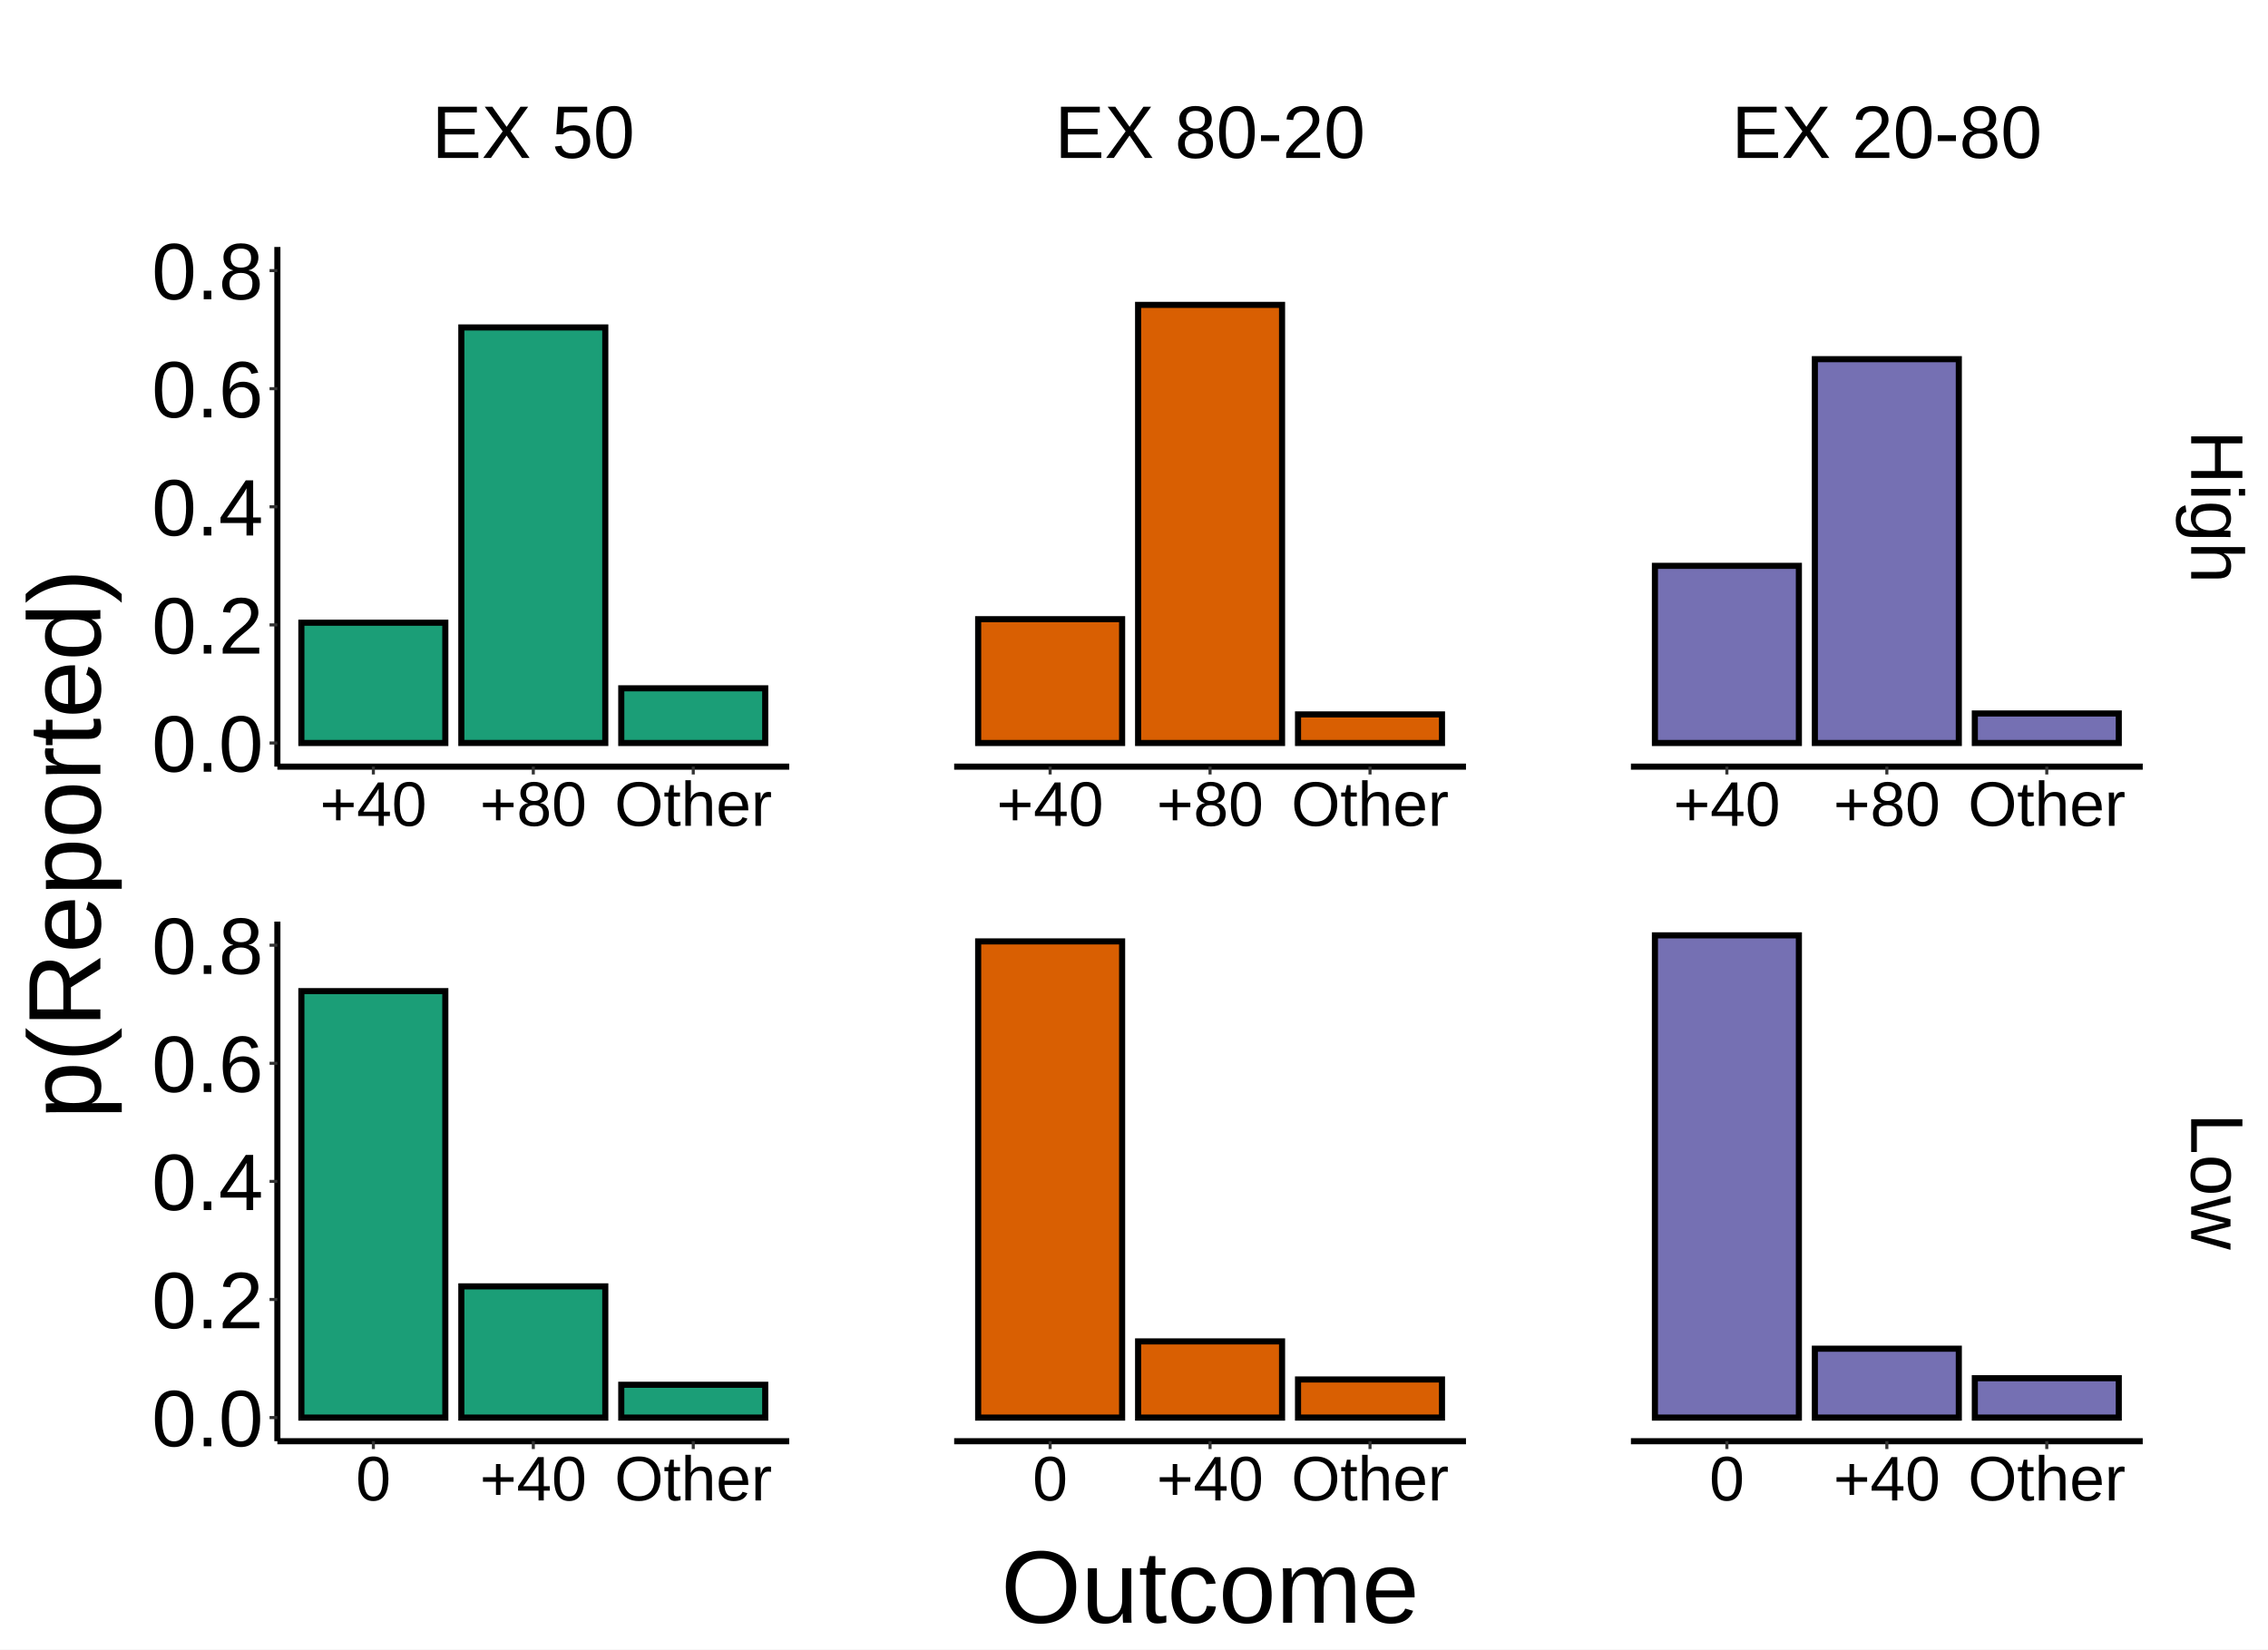
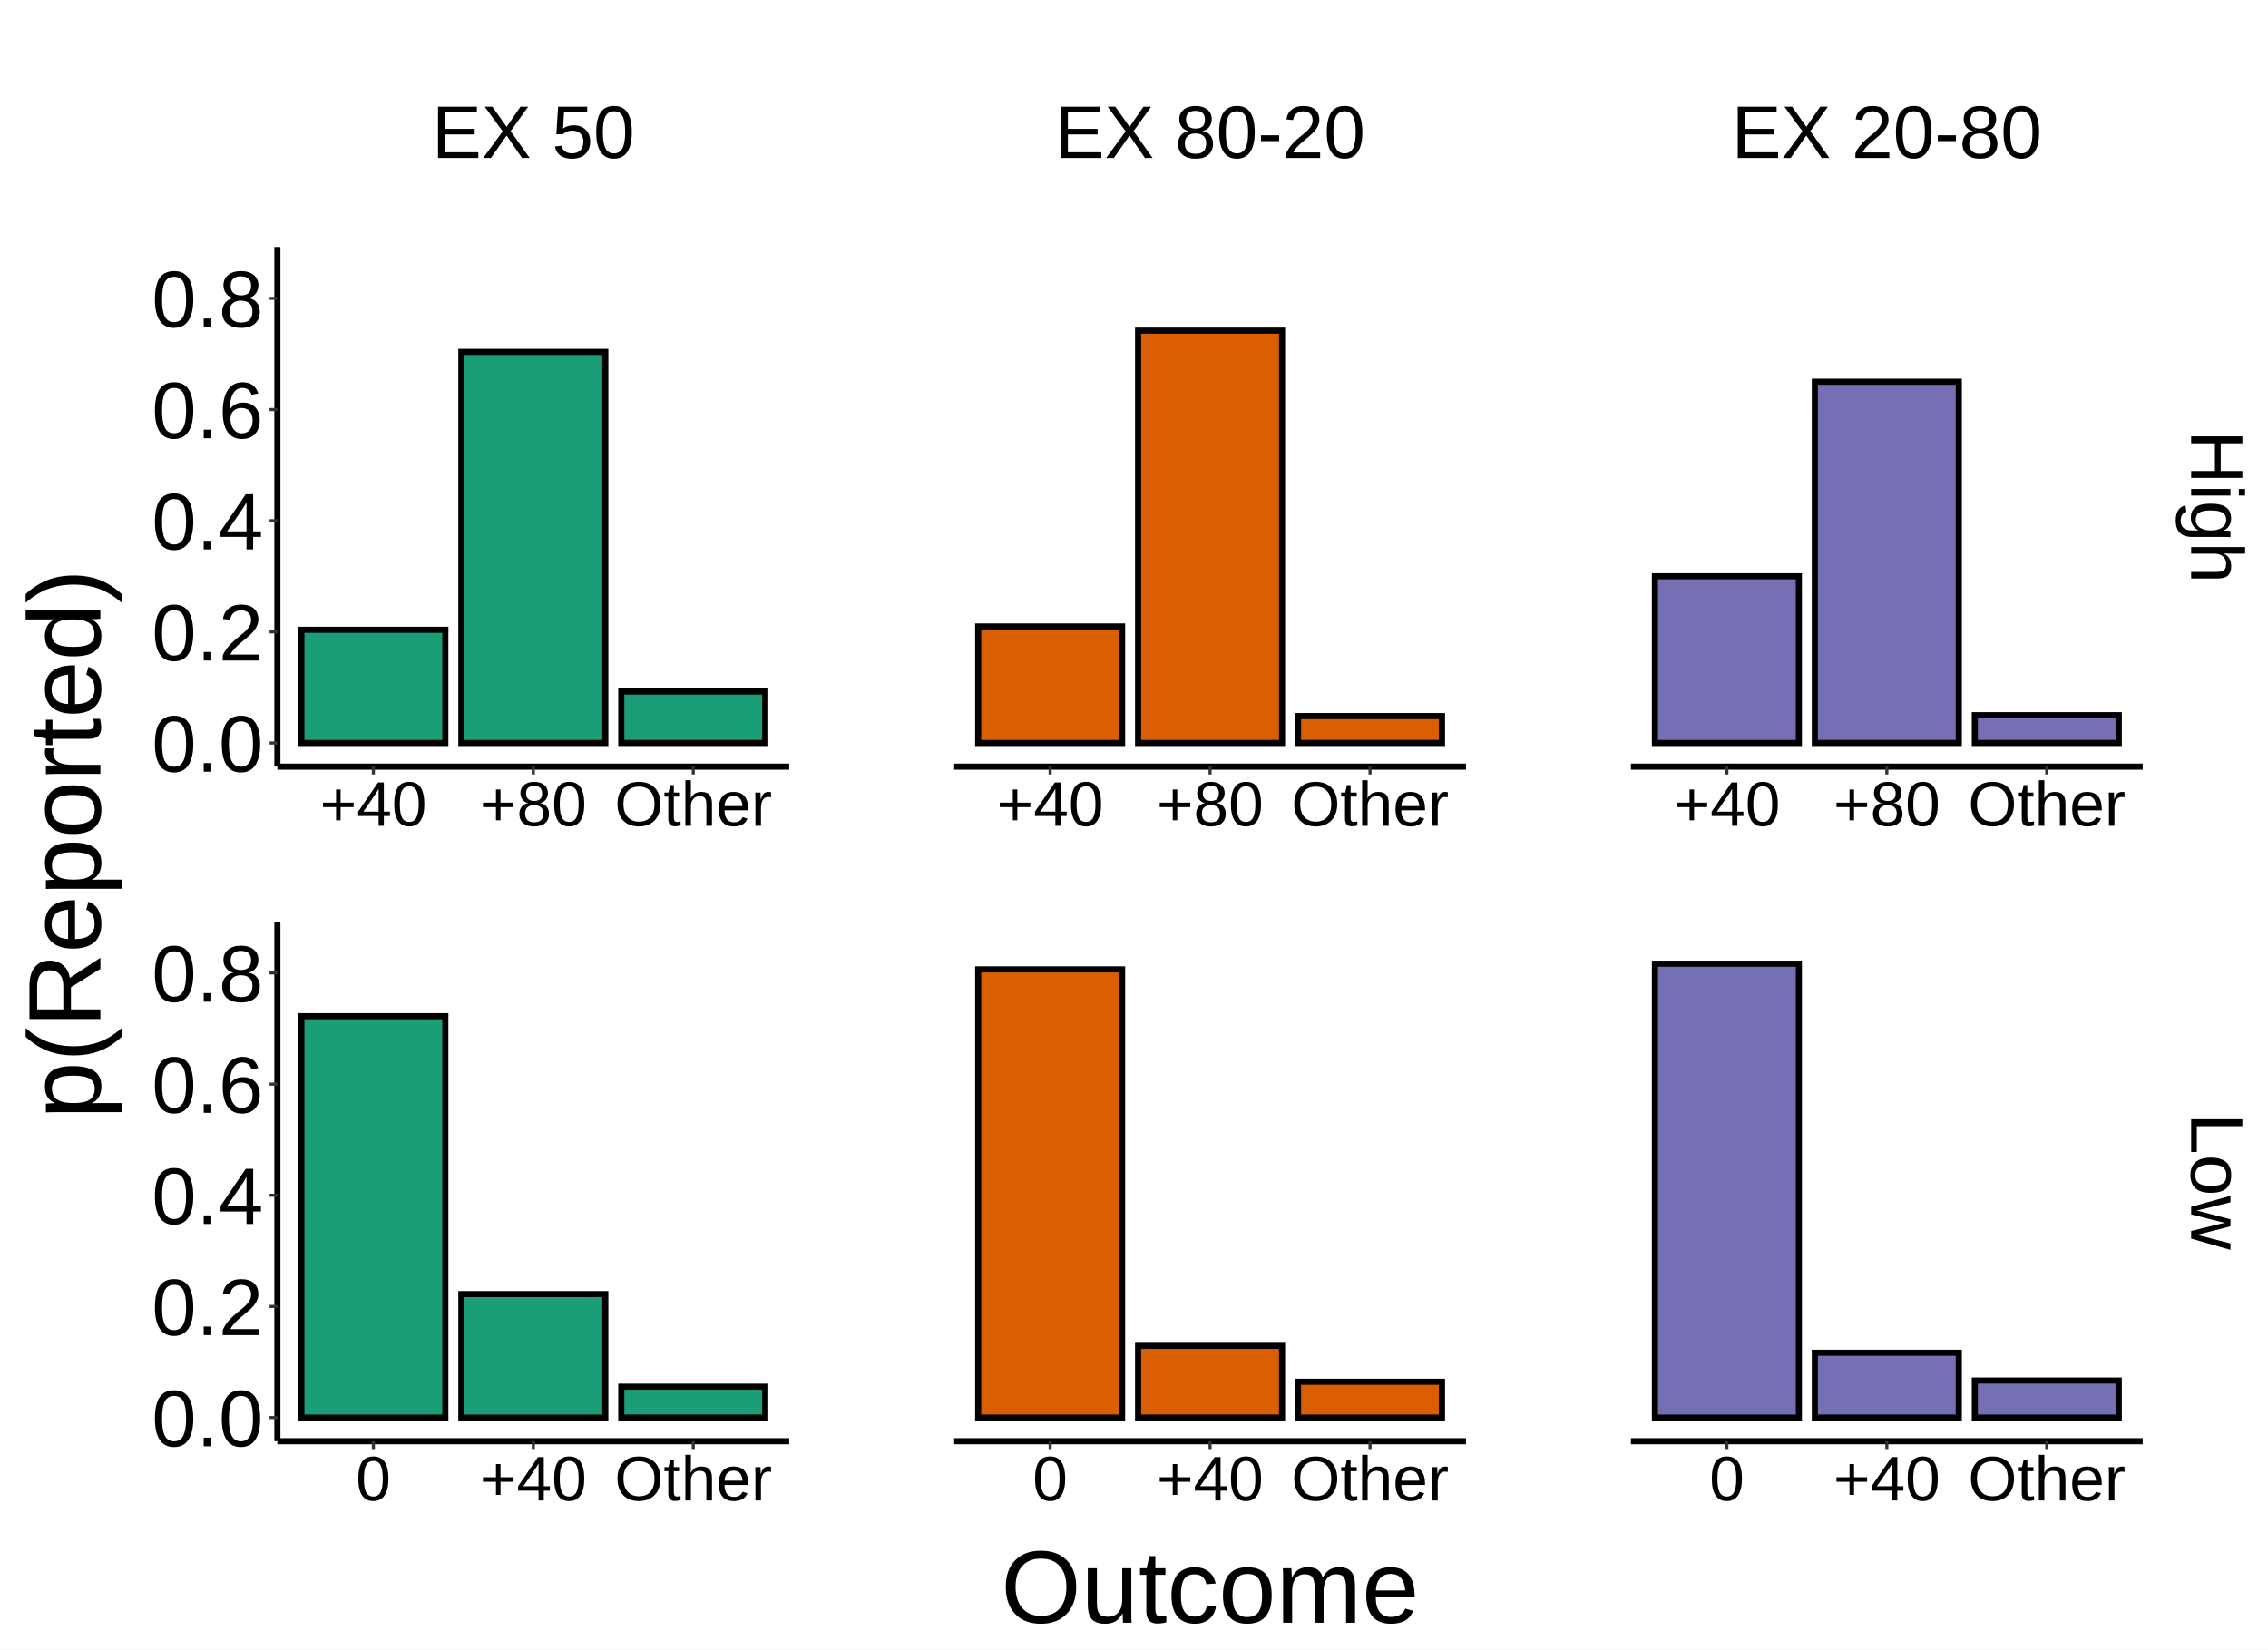
<svg xmlns="http://www.w3.org/2000/svg" class="svglite" width="792.00pt" height="576.00pt" viewBox="0 0 792.00 576.00">
  <defs>
    <style type="text/css">
    .svglite line, .svglite polyline, .svglite polygon, .svglite path, .svglite rect, .svglite circle {
      fill: none;
      stroke: #000000;
      stroke-linecap: round;
      stroke-linejoin: round;
      stroke-miterlimit: 10.00;
    }
    .svglite text {
      white-space: pre;
    }
  </style>
  </defs>
  <rect width="100%" height="100%" style="stroke: none; fill: #FFFFFF;" />
  <defs>
    <clipPath id="cpMC4wMHw3OTIuMDB8MC4wMHw1NzYuMDA=">
      <rect x="0.00" y="0.00" width="792.00" height="576.00" />
    </clipPath>
  </defs>
  <g clip-path="url(#cpMC4wMHw3OTIuMDB8MC4wMHw1NzYuMDA=)">
    <rect x="0.00" y="0.00" width="792.00" height="576.00" style="stroke-width: 1.07; stroke: #FFFFFF; fill: #FFFFFF;" />
  </g>
  <defs>
    <clipPath id="cpOTYuODZ8Mjc1LjYwfDg2LjI2fDI2Ny43NA==">
      <rect x="96.86" y="86.26" width="178.73" height="181.48" />
    </clipPath>
  </defs>
  <g clip-path="url(#cpOTYuODZ8Mjc1LjYwfDg2LjI2fDI2Ny43NA==)">
    <rect x="96.86" y="86.26" width="178.73" height="181.48" style="stroke-width: 1.07; stroke: none; fill: #FFFFFF;" />
-     <rect x="105.24" y="217.48" width="50.27" height="42.01" style="stroke-width: 2.13; stroke-linecap: butt; stroke-linejoin: miter; fill: #1B9E77;" />
-     <rect x="161.10" y="114.36" width="50.27" height="145.12" style="stroke-width: 2.13; stroke-linecap: butt; stroke-linejoin: miter; fill: #1B9E77;" />
-     <rect x="216.95" y="240.39" width="50.27" height="19.10" style="stroke-width: 2.13; stroke-linecap: butt; stroke-linejoin: miter; fill: #1B9E77;" />
+     <rect x="105.24" y="219.95" width="50.27" height="39.54" style="stroke-width: 2.13; stroke-linecap: butt; stroke-linejoin: miter; fill: #1B9E77;" />
+     <rect x="161.10" y="122.90" width="50.27" height="136.59" style="stroke-width: 2.13; stroke-linecap: butt; stroke-linejoin: miter; fill: #1B9E77;" />
+     <rect x="216.95" y="241.51" width="50.27" height="17.97" style="stroke-width: 2.13; stroke-linecap: butt; stroke-linejoin: miter; fill: #1B9E77;" />
  </g>
  <g clip-path="url(#cpMC4wMHw3OTIuMDB8MC4wMHw1NzYuMDA=)">
</g>
  <defs>
    <clipPath id="cpMzMzLjIwfDUxMS45M3w4Ni4yNnwyNjcuNzQ=">
      <rect x="333.20" y="86.26" width="178.73" height="181.48" />
    </clipPath>
  </defs>
  <g clip-path="url(#cpMzMzLjIwfDUxMS45M3w4Ni4yNnwyNjcuNzQ=)">
    <rect x="333.20" y="86.26" width="178.73" height="181.48" style="stroke-width: 1.07; stroke: none; fill: #FFFFFF;" />
-     <rect x="341.58" y="216.25" width="50.27" height="43.24" style="stroke-width: 2.13; stroke-linecap: butt; stroke-linejoin: miter; fill: #D95F02;" />
-     <rect x="397.43" y="106.48" width="50.27" height="153.01" style="stroke-width: 2.13; stroke-linecap: butt; stroke-linejoin: miter; fill: #D95F02;" />
-     <rect x="453.28" y="249.51" width="50.27" height="9.98" style="stroke-width: 2.13; stroke-linecap: butt; stroke-linejoin: miter; fill: #D95F02;" />
+     <rect x="341.58" y="218.79" width="50.27" height="40.70" style="stroke-width: 2.13; stroke-linecap: butt; stroke-linejoin: miter; fill: #D95F02;" />
+     <rect x="397.43" y="115.48" width="50.27" height="144.01" style="stroke-width: 2.13; stroke-linecap: butt; stroke-linejoin: miter; fill: #D95F02;" />
+     <rect x="453.28" y="250.09" width="50.27" height="9.39" style="stroke-width: 2.13; stroke-linecap: butt; stroke-linejoin: miter; fill: #D95F02;" />
  </g>
  <g clip-path="url(#cpMC4wMHw3OTIuMDB8MC4wMHw1NzYuMDA=)">
</g>
  <defs>
    <clipPath id="cpNTY5LjUzfDc0OC4yNnw4Ni4yNnwyNjcuNzQ=">
      <rect x="569.53" y="86.26" width="178.73" height="181.48" />
    </clipPath>
  </defs>
  <g clip-path="url(#cpNTY5LjUzfDc0OC4yNnw4Ni4yNnwyNjcuNzQ=)">
    <rect x="569.53" y="86.26" width="178.73" height="181.48" style="stroke-width: 1.07; stroke: none; fill: #FFFFFF;" />
-     <rect x="577.91" y="197.62" width="50.27" height="61.87" style="stroke-width: 2.13; stroke-linecap: butt; stroke-linejoin: miter; fill: #7570B3;" />
-     <rect x="633.76" y="125.44" width="50.27" height="134.05" style="stroke-width: 2.13; stroke-linecap: butt; stroke-linejoin: miter; fill: #7570B3;" />
-     <rect x="689.62" y="249.18" width="50.27" height="10.31" style="stroke-width: 2.13; stroke-linecap: butt; stroke-linejoin: miter; fill: #7570B3;" />
+     <rect x="577.91" y="201.26" width="50.27" height="58.23" style="stroke-width: 2.13; stroke-linecap: butt; stroke-linejoin: miter; fill: #7570B3;" />
+     <rect x="633.76" y="133.32" width="50.27" height="126.16" style="stroke-width: 2.13; stroke-linecap: butt; stroke-linejoin: miter; fill: #7570B3;" />
+     <rect x="689.62" y="249.78" width="50.27" height="9.70" style="stroke-width: 2.13; stroke-linecap: butt; stroke-linejoin: miter; fill: #7570B3;" />
  </g>
  <g clip-path="url(#cpMC4wMHw3OTIuMDB8MC4wMHw1NzYuMDA=)">
</g>
  <defs>
    <clipPath id="cpOTYuODZ8Mjc1LjYwfDMyMS44Nnw1MDMuMzQ=">
      <rect x="96.86" y="321.86" width="178.73" height="181.48" />
    </clipPath>
  </defs>
  <g clip-path="url(#cpOTYuODZ8Mjc1LjYwfDMyMS44Nnw1MDMuMzQ=)">
    <rect x="96.86" y="321.86" width="178.73" height="181.48" style="stroke-width: 1.07; stroke: none; fill: #FFFFFF;" />
-     <rect x="161.10" y="449.26" width="50.27" height="45.83" style="stroke-width: 2.13; stroke-linecap: butt; stroke-linejoin: miter; fill: #1B9E77;" />
-     <rect x="105.24" y="346.15" width="50.27" height="148.94" style="stroke-width: 2.13; stroke-linecap: butt; stroke-linejoin: miter; fill: #1B9E77;" />
-     <rect x="216.95" y="483.63" width="50.27" height="11.46" style="stroke-width: 2.13; stroke-linecap: butt; stroke-linejoin: miter; fill: #1B9E77;" />
+     <rect x="161.10" y="451.96" width="50.27" height="43.13" style="stroke-width: 2.13; stroke-linecap: butt; stroke-linejoin: miter; fill: #1B9E77;" />
+     <rect x="105.24" y="354.91" width="50.27" height="140.18" style="stroke-width: 2.13; stroke-linecap: butt; stroke-linejoin: miter; fill: #1B9E77;" />
+     <rect x="216.95" y="484.30" width="50.27" height="10.78" style="stroke-width: 2.13; stroke-linecap: butt; stroke-linejoin: miter; fill: #1B9E77;" />
  </g>
  <g clip-path="url(#cpMC4wMHw3OTIuMDB8MC4wMHw1NzYuMDA=)">
</g>
  <defs>
    <clipPath id="cpMzMzLjIwfDUxMS45M3wzMjEuODZ8NTAzLjM0">
      <rect x="333.20" y="321.86" width="178.73" height="181.48" />
    </clipPath>
  </defs>
  <g clip-path="url(#cpMzMzLjIwfDUxMS45M3wzMjEuODZ8NTAzLjM0)">
    <rect x="333.20" y="321.86" width="178.73" height="181.48" style="stroke-width: 1.07; stroke: none; fill: #FFFFFF;" />
-     <rect x="397.43" y="468.48" width="50.27" height="26.61" style="stroke-width: 2.13; stroke-linecap: butt; stroke-linejoin: miter; fill: #D95F02;" />
-     <rect x="341.58" y="328.78" width="50.27" height="166.31" style="stroke-width: 2.13; stroke-linecap: butt; stroke-linejoin: miter; fill: #D95F02;" />
-     <rect x="453.28" y="481.78" width="50.27" height="13.30" style="stroke-width: 2.13; stroke-linecap: butt; stroke-linejoin: miter; fill: #D95F02;" />
+     <rect x="397.43" y="470.04" width="50.27" height="25.04" style="stroke-width: 2.13; stroke-linecap: butt; stroke-linejoin: miter; fill: #D95F02;" />
+     <rect x="341.58" y="338.56" width="50.27" height="156.53" style="stroke-width: 2.13; stroke-linecap: butt; stroke-linejoin: miter; fill: #D95F02;" />
+     <rect x="453.28" y="482.57" width="50.27" height="12.52" style="stroke-width: 2.13; stroke-linecap: butt; stroke-linejoin: miter; fill: #D95F02;" />
  </g>
  <g clip-path="url(#cpMC4wMHw3OTIuMDB8MC4wMHw1NzYuMDA=)">
</g>
  <defs>
    <clipPath id="cpNTY5LjUzfDc0OC4yNnwzMjEuODZ8NTAzLjM0">
      <rect x="569.53" y="321.86" width="178.73" height="181.48" />
    </clipPath>
  </defs>
  <g clip-path="url(#cpNTY5LjUzfDc0OC4yNnwzMjEuODZ8NTAzLjM0)">
    <rect x="569.53" y="321.86" width="178.73" height="181.48" style="stroke-width: 1.07; stroke: none; fill: #FFFFFF;" />
-     <rect x="633.76" y="471.03" width="50.27" height="24.06" style="stroke-width: 2.13; stroke-linecap: butt; stroke-linejoin: miter; fill: #7570B3;" />
-     <rect x="577.91" y="326.67" width="50.27" height="168.42" style="stroke-width: 2.13; stroke-linecap: butt; stroke-linejoin: miter; fill: #7570B3;" />
-     <rect x="689.62" y="481.34" width="50.27" height="13.75" style="stroke-width: 2.13; stroke-linecap: butt; stroke-linejoin: miter; fill: #7570B3;" />
+     <rect x="633.76" y="472.44" width="50.27" height="22.64" style="stroke-width: 2.13; stroke-linecap: butt; stroke-linejoin: miter; fill: #7570B3;" />
+     <rect x="577.91" y="336.58" width="50.27" height="158.51" style="stroke-width: 2.13; stroke-linecap: butt; stroke-linejoin: miter; fill: #7570B3;" />
+     <rect x="689.62" y="482.15" width="50.27" height="12.94" style="stroke-width: 2.13; stroke-linecap: butt; stroke-linejoin: miter; fill: #7570B3;" />
  </g>
  <g clip-path="url(#cpMC4wMHw3OTIuMDB8MC4wMHw1NzYuMDA=)">
</g>
  <defs>
    <clipPath id="cpOTYuODZ8Mjc1LjYwfDUuNDh8ODYuMjY=">
      <rect x="96.86" y="5.48" width="178.73" height="80.78" />
    </clipPath>
  </defs>
  <g clip-path="url(#cpOTYuODZ8Mjc1LjYwfDUuNDh8ODYuMjY=)">
    <rect x="96.86" y="5.48" width="178.73" height="80.78" style="stroke-width: 1.07; stroke: #FFFFFF; fill: #FFFFFF;" />
    <text x="186.23" y="55.17" text-anchor="middle" style="font-size: 26.00px; font-family: &quot;Arial&quot;;" textLength="70.83px" lengthAdjust="spacingAndGlyphs">EX 50</text>
  </g>
  <g clip-path="url(#cpMC4wMHw3OTIuMDB8MC4wMHw1NzYuMDA=)">
</g>
  <defs>
    <clipPath id="cpMzMzLjIwfDUxMS45M3w1LjQ4fDg2LjI2">
      <rect x="333.20" y="5.48" width="178.73" height="80.78" />
    </clipPath>
  </defs>
  <g clip-path="url(#cpMzMzLjIwfDUxMS45M3w1LjQ4fDg2LjI2)">
    <rect x="333.20" y="5.48" width="178.73" height="80.78" style="stroke-width: 1.07; stroke: #FFFFFF; fill: #FFFFFF;" />
    <text x="422.56" y="55.17" text-anchor="middle" style="font-size: 26.00px; font-family: &quot;Arial&quot;;" textLength="108.40px" lengthAdjust="spacingAndGlyphs">EX 80-20</text>
  </g>
  <g clip-path="url(#cpMC4wMHw3OTIuMDB8MC4wMHw1NzYuMDA=)">
</g>
  <defs>
    <clipPath id="cpNTY5LjUzfDc0OC4yNnw1LjQ4fDg2LjI2">
      <rect x="569.53" y="5.48" width="178.73" height="80.78" />
    </clipPath>
  </defs>
  <g clip-path="url(#cpNTY5LjUzfDc0OC4yNnw1LjQ4fDg2LjI2)">
    <rect x="569.53" y="5.48" width="178.73" height="80.78" style="stroke-width: 1.07; stroke: #FFFFFF; fill: #FFFFFF;" />
    <text x="658.90" y="55.17" text-anchor="middle" style="font-size: 26.00px; font-family: &quot;Arial&quot;;" textLength="108.40px" lengthAdjust="spacingAndGlyphs">EX 20-80</text>
  </g>
  <g clip-path="url(#cpMC4wMHw3OTIuMDB8MC4wMHw1NzYuMDA=)">
</g>
  <defs>
    <clipPath id="cpNzQ4LjI2fDc4Ni41Mnw4Ni4yNnwyNjcuNzQ=">
      <rect x="748.26" y="86.26" width="38.26" height="181.48" />
    </clipPath>
  </defs>
  <g clip-path="url(#cpNzQ4LjI2fDc4Ni41Mnw4Ni4yNnwyNjcuNzQ=)">
    <rect x="748.26" y="86.26" width="38.26" height="181.48" style="stroke-width: 1.07; stroke: #FFFFFF; fill: #FFFFFF;" />
    <text transform="translate(765.17,177.00) rotate(90)" text-anchor="middle" style="font-size: 26.00px; font-family: &quot;Arial&quot;;" textLength="53.47px" lengthAdjust="spacingAndGlyphs">High</text>
  </g>
  <g clip-path="url(#cpMC4wMHw3OTIuMDB8MC4wMHw1NzYuMDA=)">
</g>
  <defs>
    <clipPath id="cpNzQ4LjI2fDc4Ni41MnwzMjEuODZ8NTAzLjM0">
      <rect x="748.26" y="321.86" width="38.26" height="181.48" />
    </clipPath>
  </defs>
  <g clip-path="url(#cpNzQ4LjI2fDc4Ni41MnwzMjEuODZ8NTAzLjM0)">
    <rect x="748.26" y="321.86" width="38.26" height="181.48" style="stroke-width: 1.07; stroke: #FFFFFF; fill: #FFFFFF;" />
    <text transform="translate(765.17,412.60) rotate(90)" text-anchor="middle" style="font-size: 26.00px; font-family: &quot;Arial&quot;;" textLength="47.69px" lengthAdjust="spacingAndGlyphs">Low</text>
  </g>
  <g clip-path="url(#cpMC4wMHw3OTIuMDB8MC4wMHw1NzYuMDA=)">
    <polyline points="96.86,503.34 275.60,503.34 " style="stroke-width: 2.13; stroke-linecap: butt;" />
    <polyline points="130.38,506.08 130.38,503.34 " style="stroke-width: 1.07; stroke: #333333; stroke-linecap: butt;" />
    <polyline points="186.23,506.08 186.23,503.34 " style="stroke-width: 1.07; stroke: #333333; stroke-linecap: butt;" />
    <polyline points="242.09,506.08 242.09,503.34 " style="stroke-width: 1.07; stroke: #333333; stroke-linecap: butt;" />
    <text x="130.38" y="524.02" text-anchor="middle" style="font-size: 22.00px; font-family: &quot;Arial&quot;;" textLength="12.24px" lengthAdjust="spacingAndGlyphs">0</text>
    <text x="186.23" y="524.02" text-anchor="middle" style="font-size: 22.00px; font-family: &quot;Arial&quot;;" textLength="37.33px" lengthAdjust="spacingAndGlyphs">+40</text>
    <text x="242.09" y="524.02" text-anchor="middle" style="font-size: 22.00px; font-family: &quot;Arial&quot;;" textLength="55.04px" lengthAdjust="spacingAndGlyphs">Other</text>
    <polyline points="333.20,503.34 511.93,503.34 " style="stroke-width: 2.13; stroke-linecap: butt;" />
    <polyline points="366.71,506.08 366.71,503.34 " style="stroke-width: 1.07; stroke: #333333; stroke-linecap: butt;" />
    <polyline points="422.56,506.08 422.56,503.34 " style="stroke-width: 1.07; stroke: #333333; stroke-linecap: butt;" />
    <polyline points="478.42,506.08 478.42,503.34 " style="stroke-width: 1.07; stroke: #333333; stroke-linecap: butt;" />
    <text x="366.71" y="524.02" text-anchor="middle" style="font-size: 22.00px; font-family: &quot;Arial&quot;;" textLength="12.24px" lengthAdjust="spacingAndGlyphs">0</text>
    <text x="422.56" y="524.02" text-anchor="middle" style="font-size: 22.00px; font-family: &quot;Arial&quot;;" textLength="37.33px" lengthAdjust="spacingAndGlyphs">+40</text>
    <text x="478.42" y="524.02" text-anchor="middle" style="font-size: 22.00px; font-family: &quot;Arial&quot;;" textLength="55.04px" lengthAdjust="spacingAndGlyphs">Other</text>
    <polyline points="569.53,503.34 748.26,503.34 " style="stroke-width: 2.13; stroke-linecap: butt;" />
    <polyline points="603.04,506.08 603.04,503.34 " style="stroke-width: 1.07; stroke: #333333; stroke-linecap: butt;" />
    <polyline points="658.90,506.08 658.90,503.34 " style="stroke-width: 1.07; stroke: #333333; stroke-linecap: butt;" />
    <polyline points="714.75,506.08 714.75,503.34 " style="stroke-width: 1.07; stroke: #333333; stroke-linecap: butt;" />
    <text x="603.04" y="524.02" text-anchor="middle" style="font-size: 22.00px; font-family: &quot;Arial&quot;;" textLength="12.24px" lengthAdjust="spacingAndGlyphs">0</text>
    <text x="658.90" y="524.02" text-anchor="middle" style="font-size: 22.00px; font-family: &quot;Arial&quot;;" textLength="37.33px" lengthAdjust="spacingAndGlyphs">+40</text>
    <text x="714.75" y="524.02" text-anchor="middle" style="font-size: 22.00px; font-family: &quot;Arial&quot;;" textLength="55.04px" lengthAdjust="spacingAndGlyphs">Other</text>
    <polyline points="96.86,267.74 275.60,267.74 " style="stroke-width: 2.13; stroke-linecap: butt;" />
    <polyline points="130.38,270.48 130.38,267.74 " style="stroke-width: 1.07; stroke: #333333; stroke-linecap: butt;" />
    <polyline points="186.23,270.48 186.23,267.74 " style="stroke-width: 1.07; stroke: #333333; stroke-linecap: butt;" />
    <polyline points="242.09,270.48 242.09,267.74 " style="stroke-width: 1.07; stroke: #333333; stroke-linecap: butt;" />
    <text x="130.38" y="288.42" text-anchor="middle" style="font-size: 22.00px; font-family: &quot;Arial&quot;;" textLength="37.33px" lengthAdjust="spacingAndGlyphs">+40</text>
    <text x="186.23" y="288.42" text-anchor="middle" style="font-size: 22.00px; font-family: &quot;Arial&quot;;" textLength="37.33px" lengthAdjust="spacingAndGlyphs">+80</text>
    <text x="242.09" y="288.42" text-anchor="middle" style="font-size: 22.00px; font-family: &quot;Arial&quot;;" textLength="55.04px" lengthAdjust="spacingAndGlyphs">Other</text>
    <polyline points="333.20,267.74 511.93,267.74 " style="stroke-width: 2.13; stroke-linecap: butt;" />
    <polyline points="366.71,270.48 366.71,267.74 " style="stroke-width: 1.07; stroke: #333333; stroke-linecap: butt;" />
    <polyline points="422.56,270.48 422.56,267.74 " style="stroke-width: 1.07; stroke: #333333; stroke-linecap: butt;" />
    <polyline points="478.42,270.48 478.42,267.74 " style="stroke-width: 1.07; stroke: #333333; stroke-linecap: butt;" />
    <text x="366.71" y="288.42" text-anchor="middle" style="font-size: 22.00px; font-family: &quot;Arial&quot;;" textLength="37.33px" lengthAdjust="spacingAndGlyphs">+40</text>
    <text x="422.56" y="288.42" text-anchor="middle" style="font-size: 22.00px; font-family: &quot;Arial&quot;;" textLength="37.33px" lengthAdjust="spacingAndGlyphs">+80</text>
    <text x="478.42" y="288.42" text-anchor="middle" style="font-size: 22.00px; font-family: &quot;Arial&quot;;" textLength="55.04px" lengthAdjust="spacingAndGlyphs">Other</text>
    <polyline points="569.53,267.74 748.26,267.74 " style="stroke-width: 2.13; stroke-linecap: butt;" />
    <polyline points="603.04,270.48 603.04,267.74 " style="stroke-width: 1.07; stroke: #333333; stroke-linecap: butt;" />
    <polyline points="658.90,270.48 658.90,267.74 " style="stroke-width: 1.07; stroke: #333333; stroke-linecap: butt;" />
    <polyline points="714.75,270.48 714.75,267.74 " style="stroke-width: 1.07; stroke: #333333; stroke-linecap: butt;" />
    <text x="603.04" y="288.42" text-anchor="middle" style="font-size: 22.00px; font-family: &quot;Arial&quot;;" textLength="37.33px" lengthAdjust="spacingAndGlyphs">+40</text>
    <text x="658.90" y="288.42" text-anchor="middle" style="font-size: 22.00px; font-family: &quot;Arial&quot;;" textLength="37.33px" lengthAdjust="spacingAndGlyphs">+80</text>
    <text x="714.75" y="288.42" text-anchor="middle" style="font-size: 22.00px; font-family: &quot;Arial&quot;;" textLength="55.04px" lengthAdjust="spacingAndGlyphs">Other</text>
    <polyline points="96.86,267.74 96.86,86.26 " style="stroke-width: 2.13; stroke-linecap: butt;" />
    <text x="91.93" y="269.51" text-anchor="end" style="font-size: 28.00px; font-family: &quot;Arial&quot;;" textLength="38.92px" lengthAdjust="spacingAndGlyphs">0.0</text>
-     <text x="91.93" y="228.26" text-anchor="end" style="font-size: 28.00px; font-family: &quot;Arial&quot;;" textLength="38.92px" lengthAdjust="spacingAndGlyphs">0.2</text>
-     <text x="91.93" y="187.02" text-anchor="end" style="font-size: 28.00px; font-family: &quot;Arial&quot;;" textLength="38.92px" lengthAdjust="spacingAndGlyphs">0.4</text>
-     <text x="91.93" y="145.77" text-anchor="end" style="font-size: 28.00px; font-family: &quot;Arial&quot;;" textLength="38.92px" lengthAdjust="spacingAndGlyphs">0.6</text>
-     <text x="91.93" y="104.53" text-anchor="end" style="font-size: 28.00px; font-family: &quot;Arial&quot;;" textLength="38.92px" lengthAdjust="spacingAndGlyphs">0.8</text>
+     <text x="91.93" y="230.69" text-anchor="end" style="font-size: 28.00px; font-family: &quot;Arial&quot;;" textLength="38.92px" lengthAdjust="spacingAndGlyphs">0.2</text>
+     <text x="91.93" y="191.87" text-anchor="end" style="font-size: 28.00px; font-family: &quot;Arial&quot;;" textLength="38.92px" lengthAdjust="spacingAndGlyphs">0.4</text>
+     <text x="91.93" y="153.05" text-anchor="end" style="font-size: 28.00px; font-family: &quot;Arial&quot;;" textLength="38.92px" lengthAdjust="spacingAndGlyphs">0.6</text>
+     <text x="91.93" y="114.23" text-anchor="end" style="font-size: 28.00px; font-family: &quot;Arial&quot;;" textLength="38.92px" lengthAdjust="spacingAndGlyphs">0.8</text>
    <polyline points="94.13,259.49 96.86,259.49 " style="stroke-width: 1.07; stroke: #333333; stroke-linecap: butt;" />
-     <polyline points="94.13,218.24 96.86,218.24 " style="stroke-width: 1.07; stroke: #333333; stroke-linecap: butt;" />
-     <polyline points="94.13,177.00 96.86,177.00 " style="stroke-width: 1.07; stroke: #333333; stroke-linecap: butt;" />
-     <polyline points="94.13,135.75 96.86,135.75 " style="stroke-width: 1.07; stroke: #333333; stroke-linecap: butt;" />
-     <polyline points="94.13,94.51 96.86,94.51 " style="stroke-width: 1.07; stroke: #333333; stroke-linecap: butt;" />
+     <polyline points="94.13,220.67 96.86,220.67 " style="stroke-width: 1.07; stroke: #333333; stroke-linecap: butt;" />
+     <polyline points="94.13,181.85 96.86,181.85 " style="stroke-width: 1.07; stroke: #333333; stroke-linecap: butt;" />
+     <polyline points="94.13,143.03 96.86,143.03 " style="stroke-width: 1.07; stroke: #333333; stroke-linecap: butt;" />
+     <polyline points="94.13,104.21 96.86,104.21 " style="stroke-width: 1.07; stroke: #333333; stroke-linecap: butt;" />
    <polyline points="96.86,503.34 96.86,321.86 " style="stroke-width: 2.13; stroke-linecap: butt;" />
    <text x="91.93" y="505.11" text-anchor="end" style="font-size: 28.00px; font-family: &quot;Arial&quot;;" textLength="38.92px" lengthAdjust="spacingAndGlyphs">0.0</text>
-     <text x="91.93" y="463.87" text-anchor="end" style="font-size: 28.00px; font-family: &quot;Arial&quot;;" textLength="38.92px" lengthAdjust="spacingAndGlyphs">0.2</text>
-     <text x="91.93" y="422.62" text-anchor="end" style="font-size: 28.00px; font-family: &quot;Arial&quot;;" textLength="38.92px" lengthAdjust="spacingAndGlyphs">0.4</text>
-     <text x="91.93" y="381.37" text-anchor="end" style="font-size: 28.00px; font-family: &quot;Arial&quot;;" textLength="38.92px" lengthAdjust="spacingAndGlyphs">0.6</text>
-     <text x="91.93" y="340.13" text-anchor="end" style="font-size: 28.00px; font-family: &quot;Arial&quot;;" textLength="38.92px" lengthAdjust="spacingAndGlyphs">0.8</text>
+     <text x="91.93" y="466.29" text-anchor="end" style="font-size: 28.00px; font-family: &quot;Arial&quot;;" textLength="38.92px" lengthAdjust="spacingAndGlyphs">0.2</text>
+     <text x="91.93" y="427.47" text-anchor="end" style="font-size: 28.00px; font-family: &quot;Arial&quot;;" textLength="38.92px" lengthAdjust="spacingAndGlyphs">0.4</text>
+     <text x="91.93" y="388.65" text-anchor="end" style="font-size: 28.00px; font-family: &quot;Arial&quot;;" textLength="38.92px" lengthAdjust="spacingAndGlyphs">0.6</text>
+     <text x="91.93" y="349.83" text-anchor="end" style="font-size: 28.00px; font-family: &quot;Arial&quot;;" textLength="38.92px" lengthAdjust="spacingAndGlyphs">0.8</text>
    <polyline points="94.13,495.09 96.86,495.09 " style="stroke-width: 1.07; stroke: #333333; stroke-linecap: butt;" />
-     <polyline points="94.13,453.84 96.86,453.84 " style="stroke-width: 1.07; stroke: #333333; stroke-linecap: butt;" />
-     <polyline points="94.13,412.60 96.86,412.60 " style="stroke-width: 1.07; stroke: #333333; stroke-linecap: butt;" />
-     <polyline points="94.13,371.35 96.86,371.35 " style="stroke-width: 1.07; stroke: #333333; stroke-linecap: butt;" />
-     <polyline points="94.13,330.11 96.86,330.11 " style="stroke-width: 1.07; stroke: #333333; stroke-linecap: butt;" />
+     <polyline points="94.13,456.27 96.86,456.27 " style="stroke-width: 1.07; stroke: #333333; stroke-linecap: butt;" />
+     <polyline points="94.13,417.45 96.86,417.45 " style="stroke-width: 1.07; stroke: #333333; stroke-linecap: butt;" />
+     <polyline points="94.13,378.63 96.86,378.63 " style="stroke-width: 1.07; stroke: #333333; stroke-linecap: butt;" />
+     <polyline points="94.13,339.81 96.86,339.81 " style="stroke-width: 1.07; stroke: #333333; stroke-linecap: butt;" />
    <text x="422.56" y="566.73" text-anchor="middle" style="font-size: 36.00px; font-family: &quot;Arial&quot;;" textLength="146.06px" lengthAdjust="spacingAndGlyphs">Outcome</text>
    <text transform="translate(35.05,294.80) rotate(-90)" text-anchor="middle" style="font-size: 36.00px; font-family: &quot;Arial&quot;;" textLength="192.10px" lengthAdjust="spacingAndGlyphs">p(Reported)</text>
  </g>
</svg>
